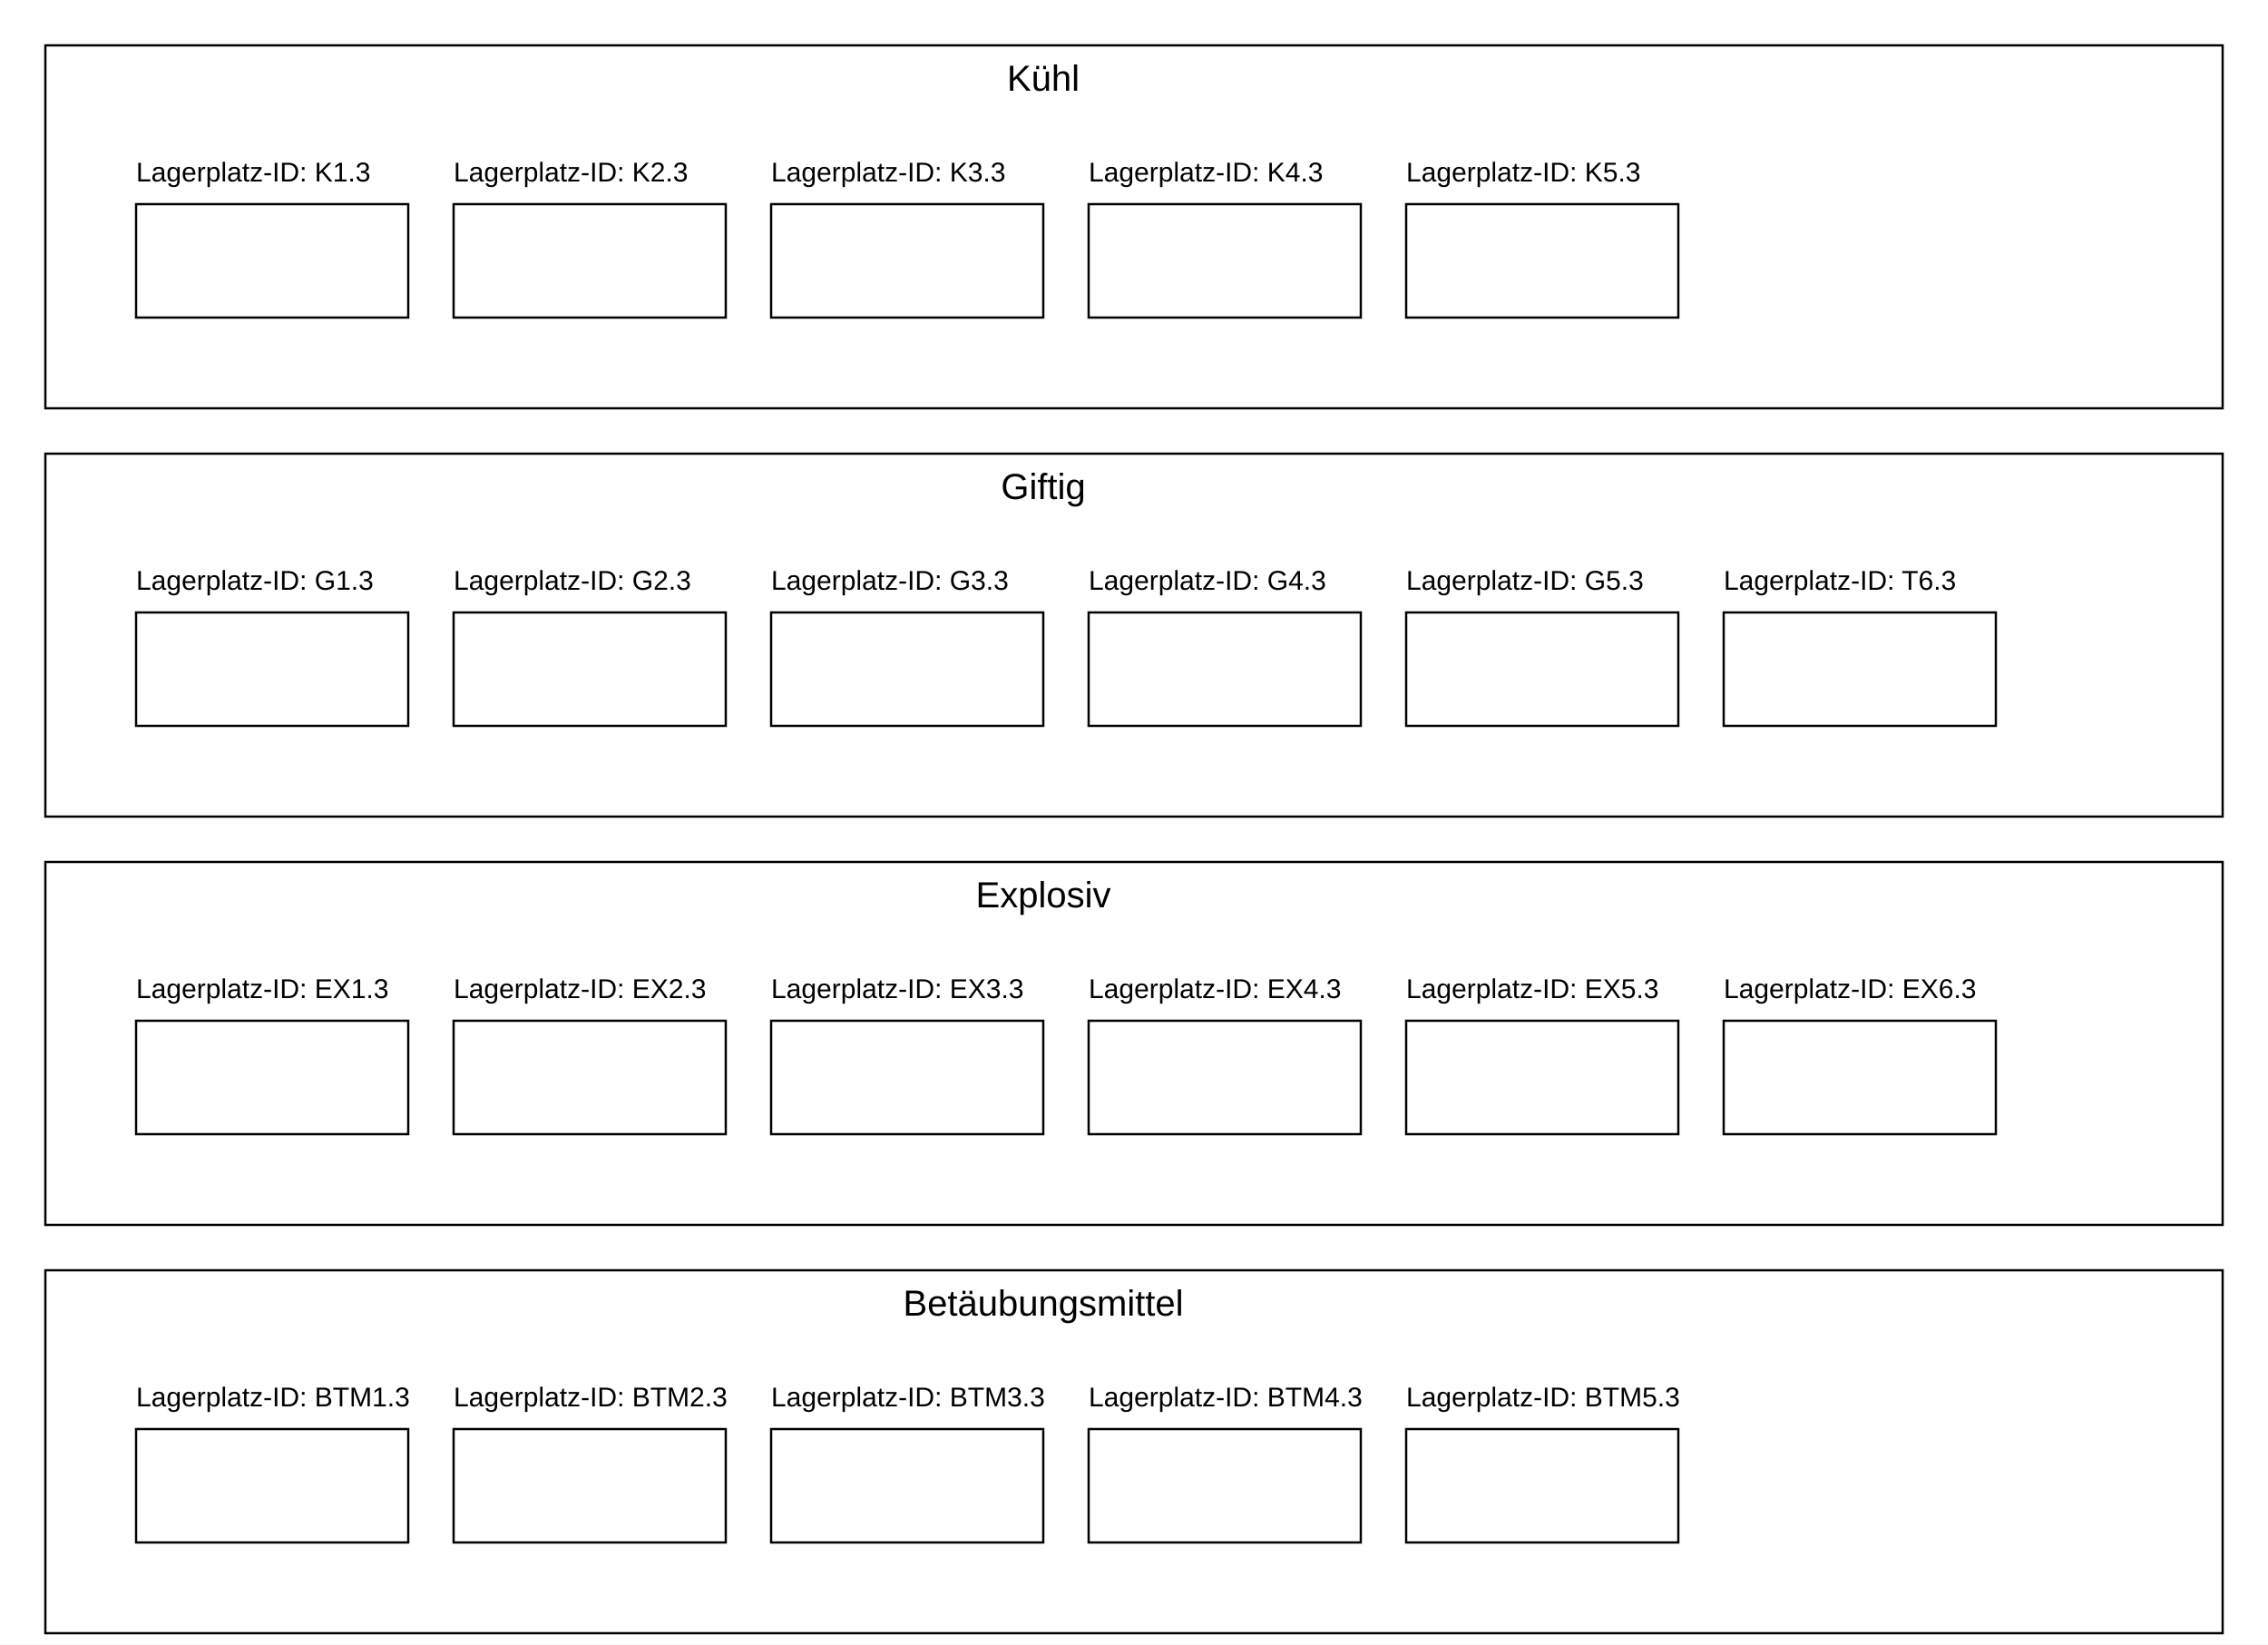
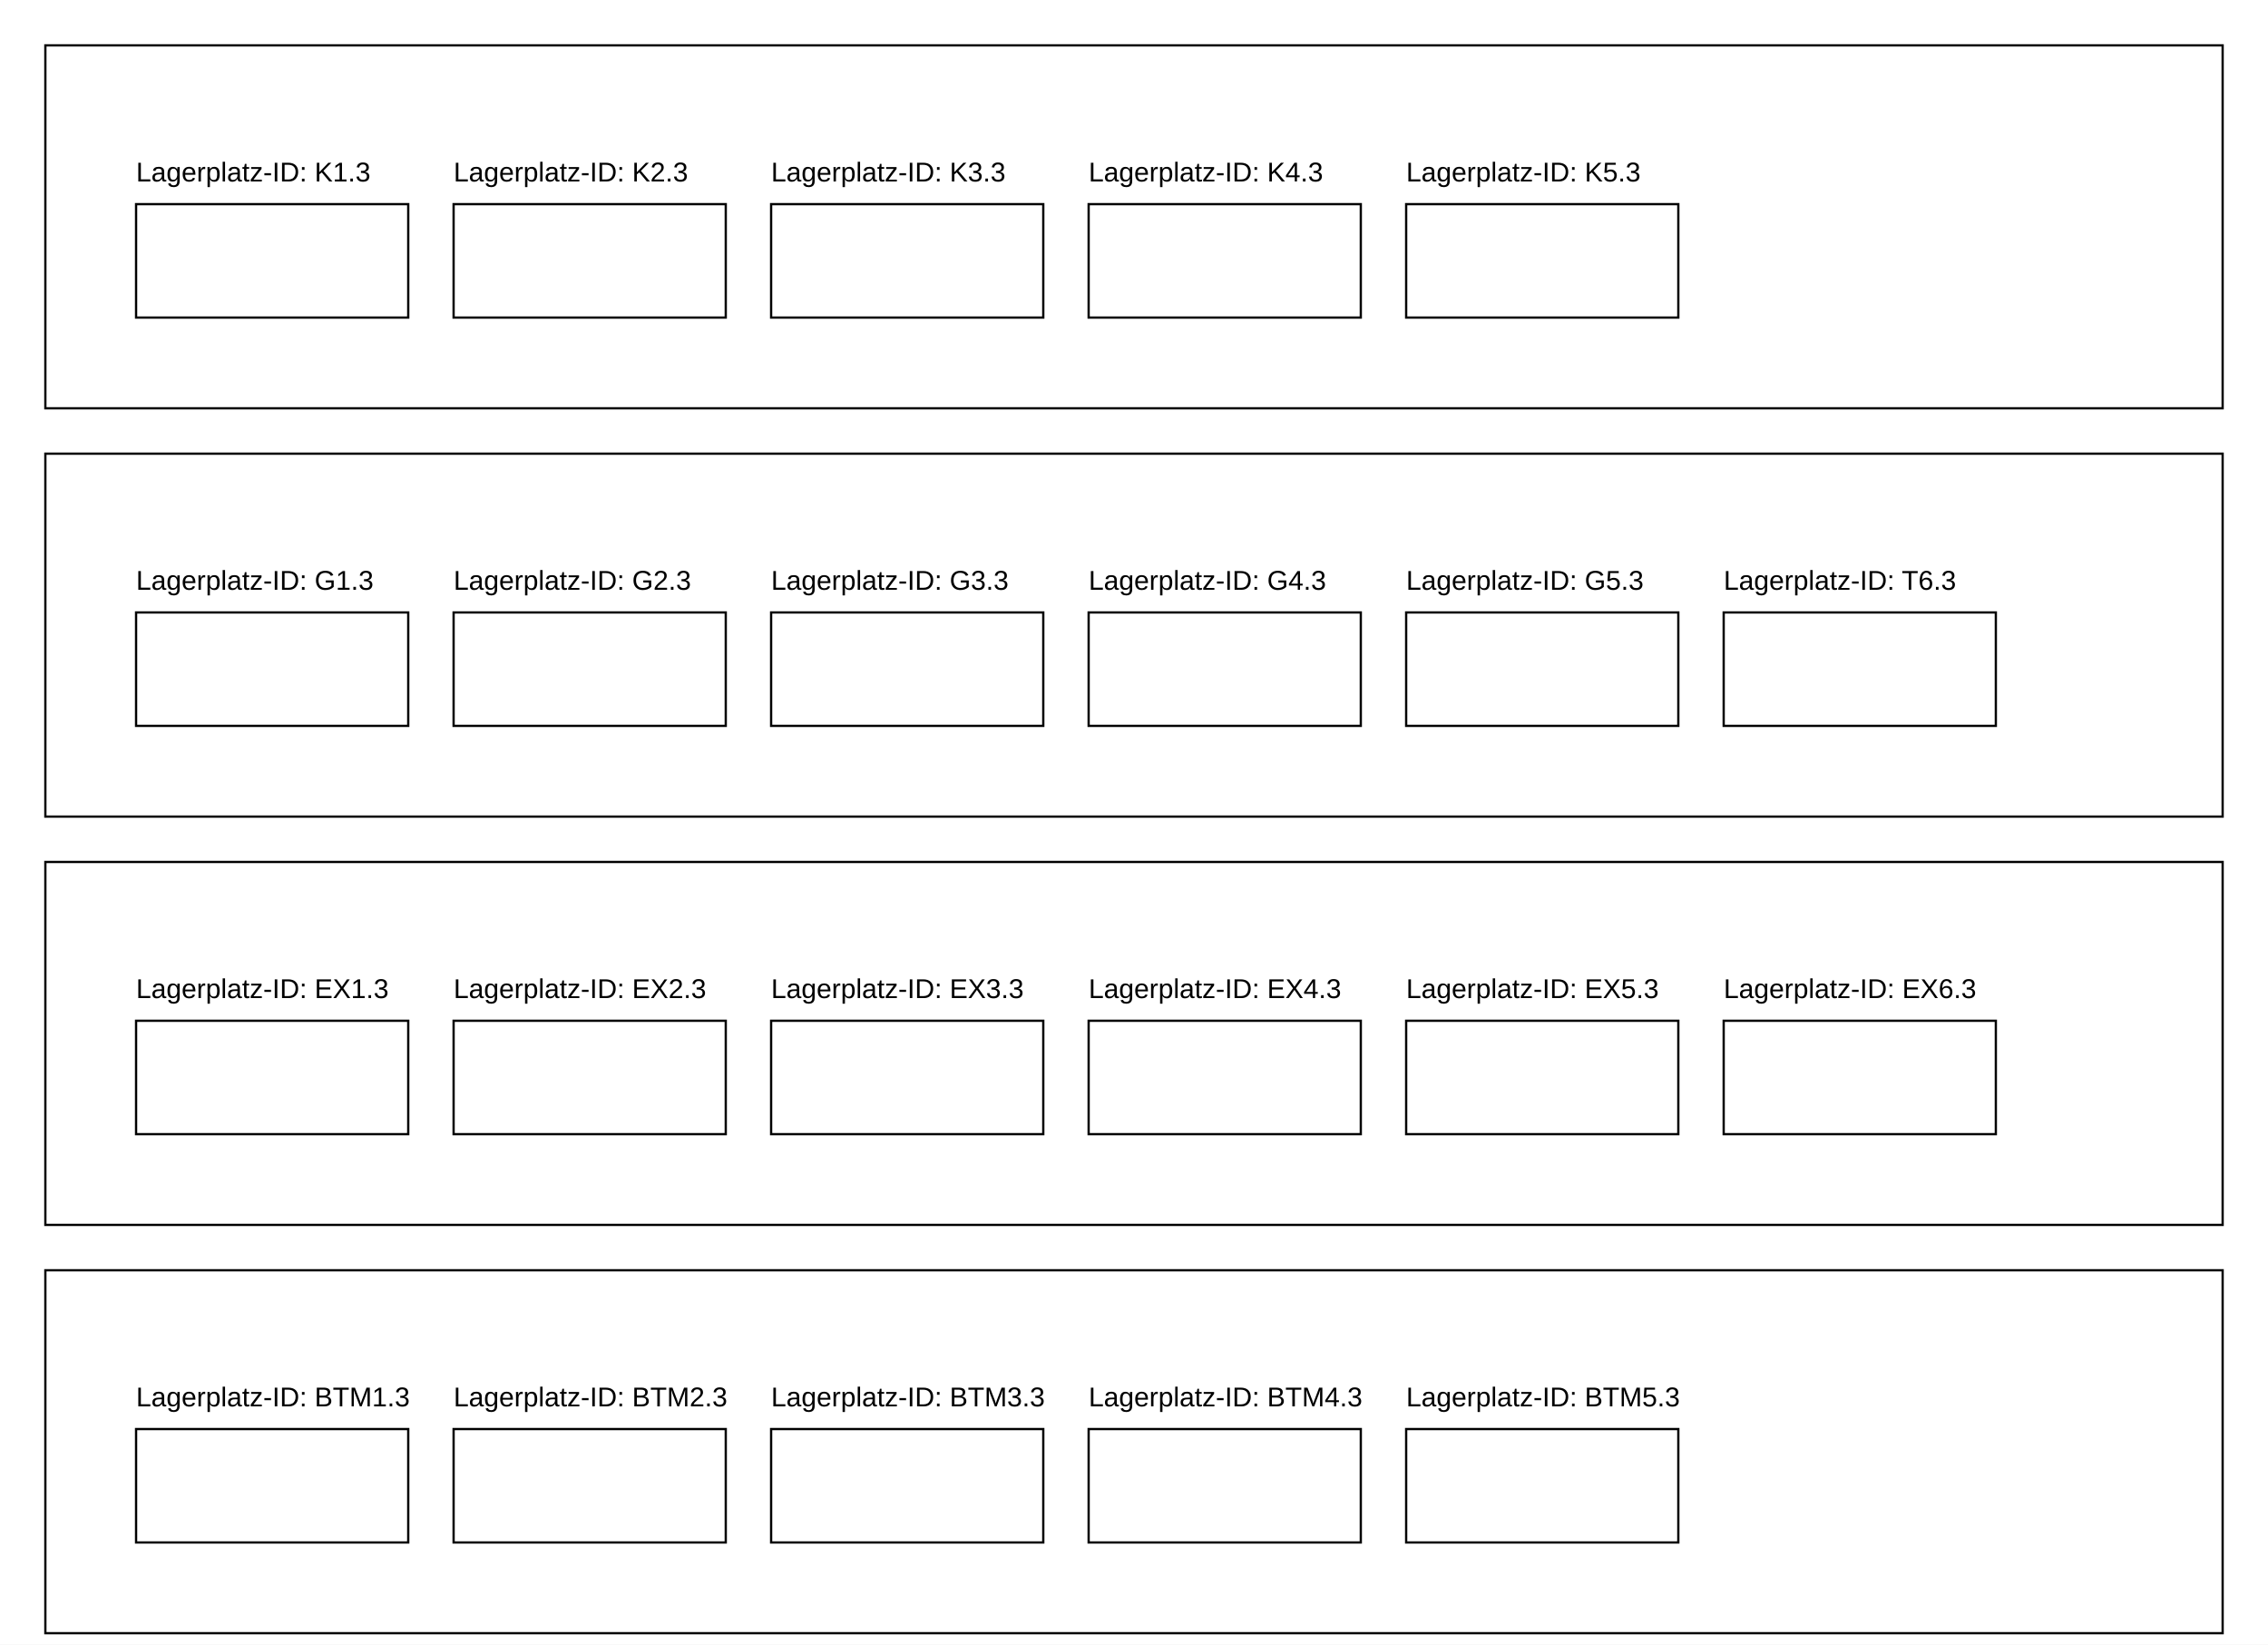
<svg xmlns="http://www.w3.org/2000/svg" width="1000" height="725">
  <rect width="100%" height="100%" fill="#ffffff" />
  <rect x="20" y="20" width="960" height="160" fill="#fff" stroke="#000" id="kalt" />
-   <text x="460" y="40" font-family="Arial" font-size="16" fill="#000" text-anchor="middle">Kühl</text>
  <rect x="20" y="200" width="960" height="160" fill="#fff" stroke="#000" id="gift" />
-   <text x="460" y="220" font-family="Arial" font-size="16" fill="#000" text-anchor="middle">Giftig</text>
  <rect x="20" y="380" width="960" height="160" fill="#fff" stroke="#000" id="explosiv" />
-   <text x="460" y="400" font-family="Arial" font-size="16" fill="#000" text-anchor="middle">Explosiv</text>
  <rect x="20" y="560" width="960" height="160" fill="#fff" stroke="#000" id="btm" />
-   <text x="460" y="580" font-family="Arial" font-size="16" fill="#000" text-anchor="middle">Betäubungsmittel</text>
  <text x="60" y="80" font-family="Arial" font-size="12" fill="#000">Lagerplatz-ID: K1.3</text>
  <rect x="60" y="90" width="120" height="50" fill="#FFF" stroke="#000" />
  <text x="200" y="80" font-family="Arial" font-size="12" fill="#000">Lagerplatz-ID: K2.3</text>
  <rect x="200" y="90" width="120" height="50" fill="#FFF" stroke="#000" />
  <text x="340" y="80" font-family="Arial" font-size="12" fill="#000">Lagerplatz-ID: K3.3</text>
  <rect x="340" y="90" width="120" height="50" fill="#FFF" stroke="#000" />
  <text x="480" y="80" font-family="Arial" font-size="12" fill="#000">Lagerplatz-ID: K4.3</text>
  <rect x="480" y="90" width="120" height="50" fill="#FFF" stroke="#000" />
  <text x="620" y="80" font-family="Arial" font-size="12" fill="#000">Lagerplatz-ID: K5.3</text>
  <rect x="620" y="90" width="120" height="50" fill="#FFF" stroke="#000" />
  <text x="60" y="260" font-family="Arial" font-size="12" fill="#000">Lagerplatz-ID: G1.3</text>
  <rect x="60" y="270" width="120" height="50" fill="#FFF" stroke="#000" />
  <text x="200" y="260" font-family="Arial" font-size="12" fill="#000">Lagerplatz-ID: G2.3</text>
  <rect x="200" y="270" width="120" height="50" fill="#FFF" stroke="#000" />
  <text x="340" y="260" font-family="Arial" font-size="12" fill="#000">Lagerplatz-ID: G3.3</text>
  <rect x="340" y="270" width="120" height="50" fill="#FFF" stroke="#000" />
  <text x="480" y="260" font-family="Arial" font-size="12" fill="#000">Lagerplatz-ID: G4.3</text>
  <rect x="480" y="270" width="120" height="50" fill="#FFF" stroke="#000" />
  <text x="620" y="260" font-family="Arial" font-size="12" fill="#000">Lagerplatz-ID: G5.3</text>
  <rect x="620" y="270" width="120" height="50" fill="#FFF" stroke="#000" />
  <text x="760" y="260" font-family="Arial" font-size="12" fill="#000">Lagerplatz-ID: T6.3</text>
  <rect x="760" y="270" width="120" height="50" fill="#FFF" stroke="#000" />
  <text x="60" y="440" font-family="Arial" font-size="12" fill="#000">Lagerplatz-ID: EX1.3</text>
  <rect x="60" y="450" width="120" height="50" fill="#FFF" stroke="#000" />
  <text x="200" y="440" font-family="Arial" font-size="12" fill="#000">Lagerplatz-ID: EX2.3</text>
  <rect x="200" y="450" width="120" height="50" fill="#FFF" stroke="#000" />
  <text x="340" y="440" font-family="Arial" font-size="12" fill="#000">Lagerplatz-ID: EX3.3</text>
  <rect x="340" y="450" width="120" height="50" fill="#FFF" stroke="#000" />
  <text x="480" y="440" font-family="Arial" font-size="12" fill="#000">Lagerplatz-ID: EX4.3</text>
  <rect x="480" y="450" width="120" height="50" fill="#FFF" stroke="#000" />
  <text x="620" y="440" font-family="Arial" font-size="12" fill="#000">Lagerplatz-ID: EX5.3</text>
  <rect x="620" y="450" width="120" height="50" fill="#FFF" stroke="#000" />
  <text x="760" y="440" font-family="Arial" font-size="12" fill="#000">Lagerplatz-ID: EX6.3</text>
  <rect x="760" y="450" width="120" height="50" fill="#FFF" stroke="#000" />
  <text x="60" y="620" font-family="Arial" font-size="12" fill="#000">Lagerplatz-ID: BTM1.3</text>
  <rect x="60" y="630" width="120" height="50" fill="#FFF" stroke="#000" />
  <text x="200" y="620" font-family="Arial" font-size="12" fill="#000">Lagerplatz-ID: BTM2.3</text>
  <rect x="200" y="630" width="120" height="50" fill="#FFF" stroke="#000" />
  <text x="340" y="620" font-family="Arial" font-size="12" fill="#000">Lagerplatz-ID: BTM3.3</text>
  <rect x="340" y="630" width="120" height="50" fill="#FFF" stroke="#000" />
  <text x="480" y="620" font-family="Arial" font-size="12" fill="#000">Lagerplatz-ID: BTM4.3</text>
  <rect x="480" y="630" width="120" height="50" fill="#FFF" stroke="#000" />
  <text x="620" y="620" font-family="Arial" font-size="12" fill="#000">Lagerplatz-ID: BTM5.3</text>
  <rect x="620" y="630" width="120" height="50" fill="#FFF" stroke="#000" />
  <style>
  svg
  {
    display: block;
    margin: auto;
    position: absolute;
    top: 50%;
    left: 50%;
    transform: translate(-50%, -50%);
  }
  </style>
</svg>
